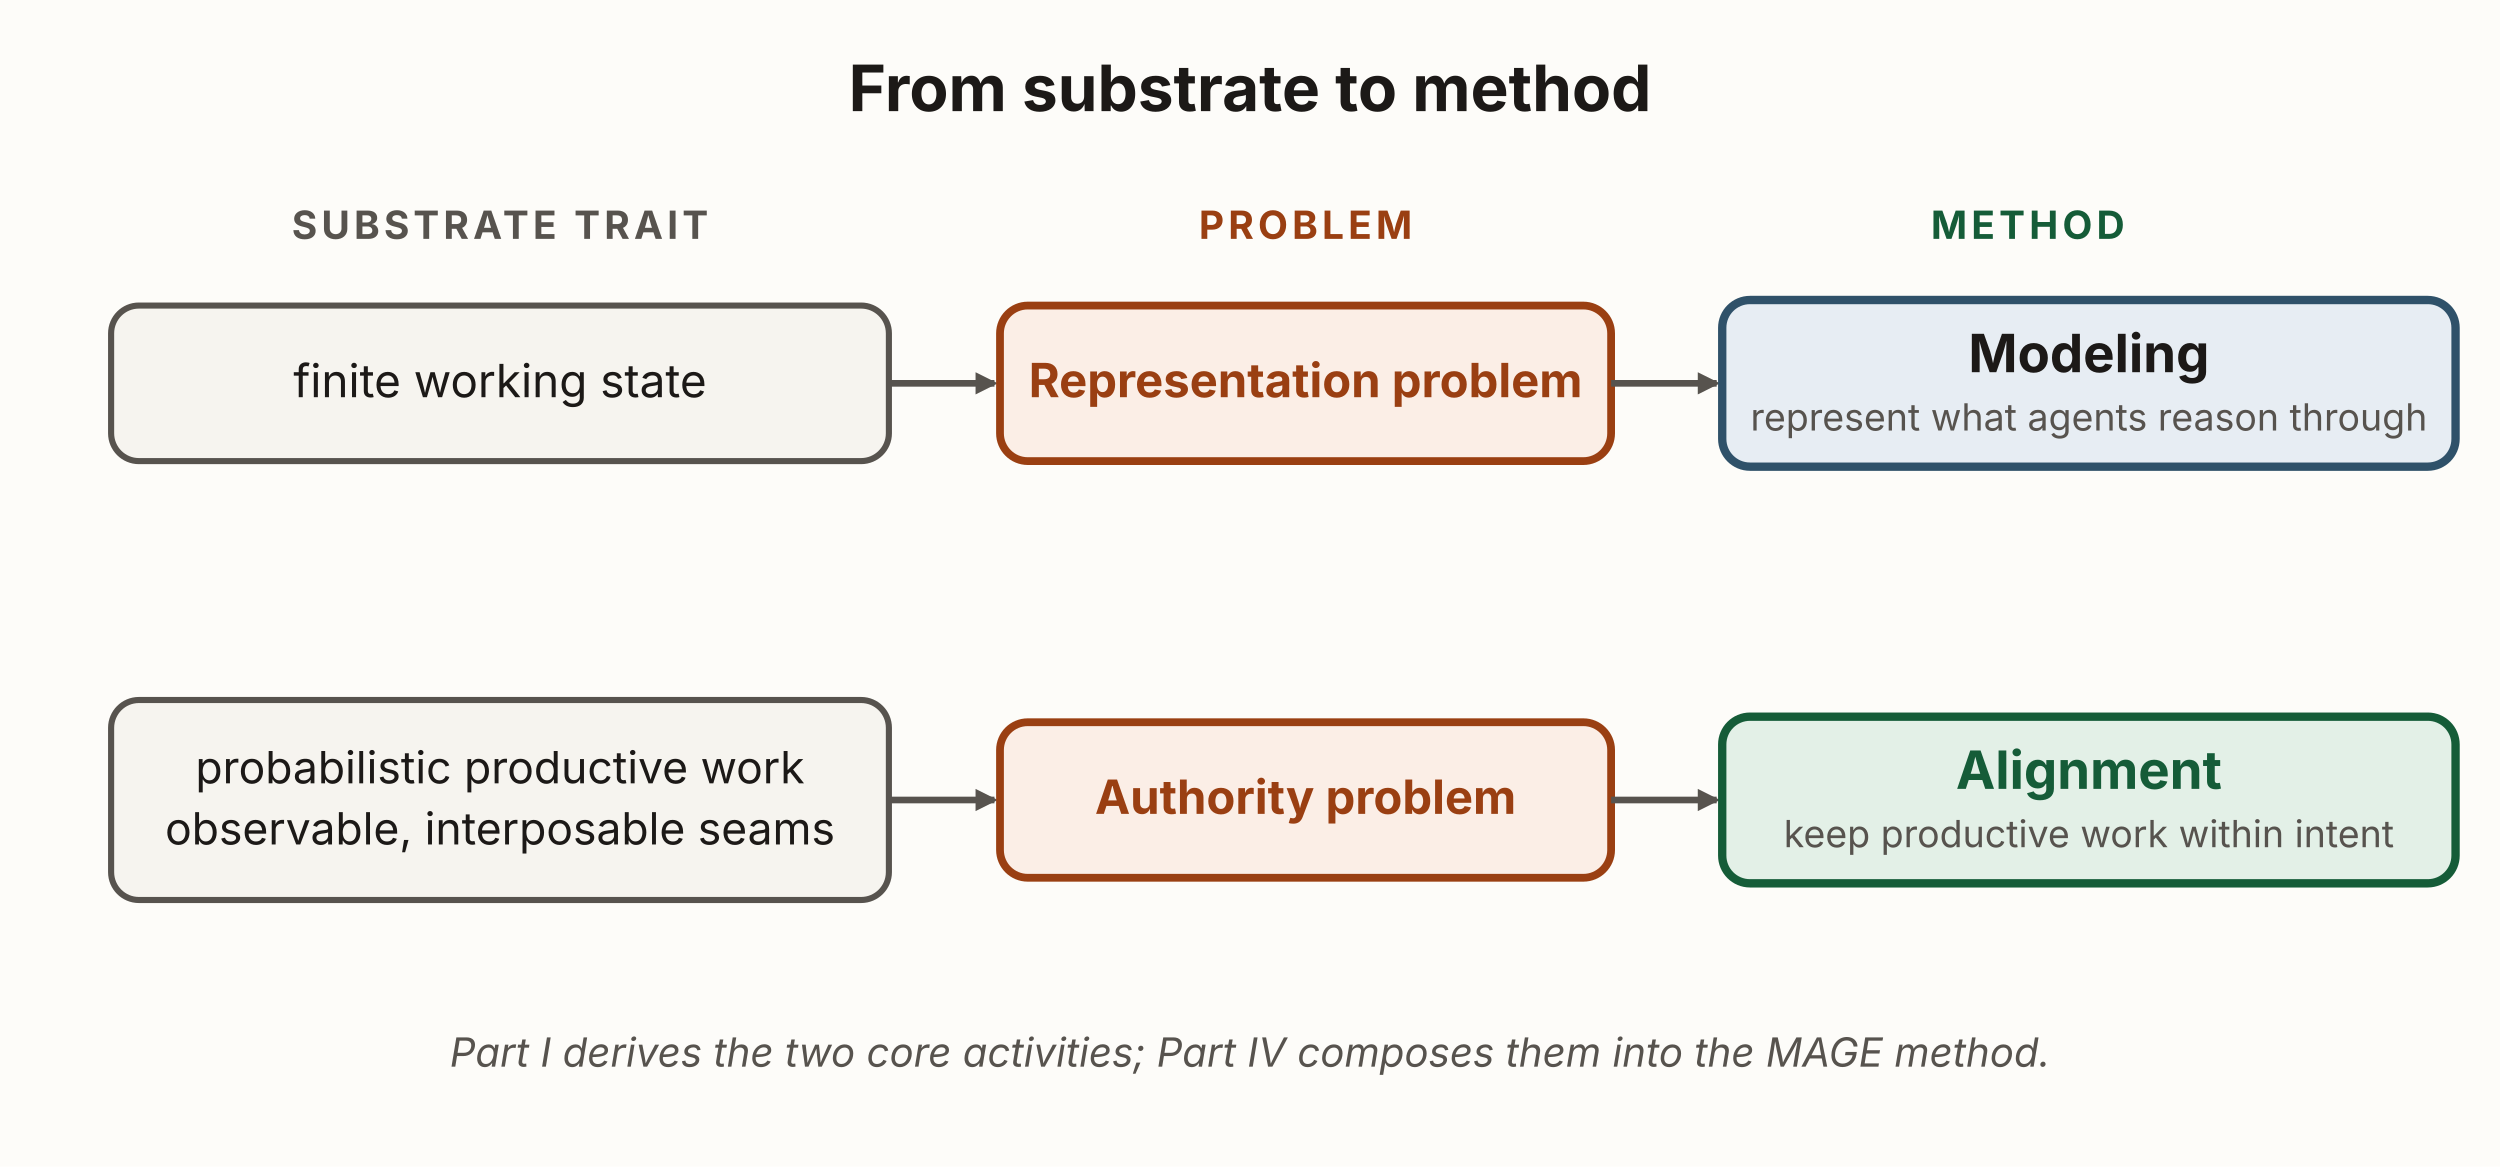
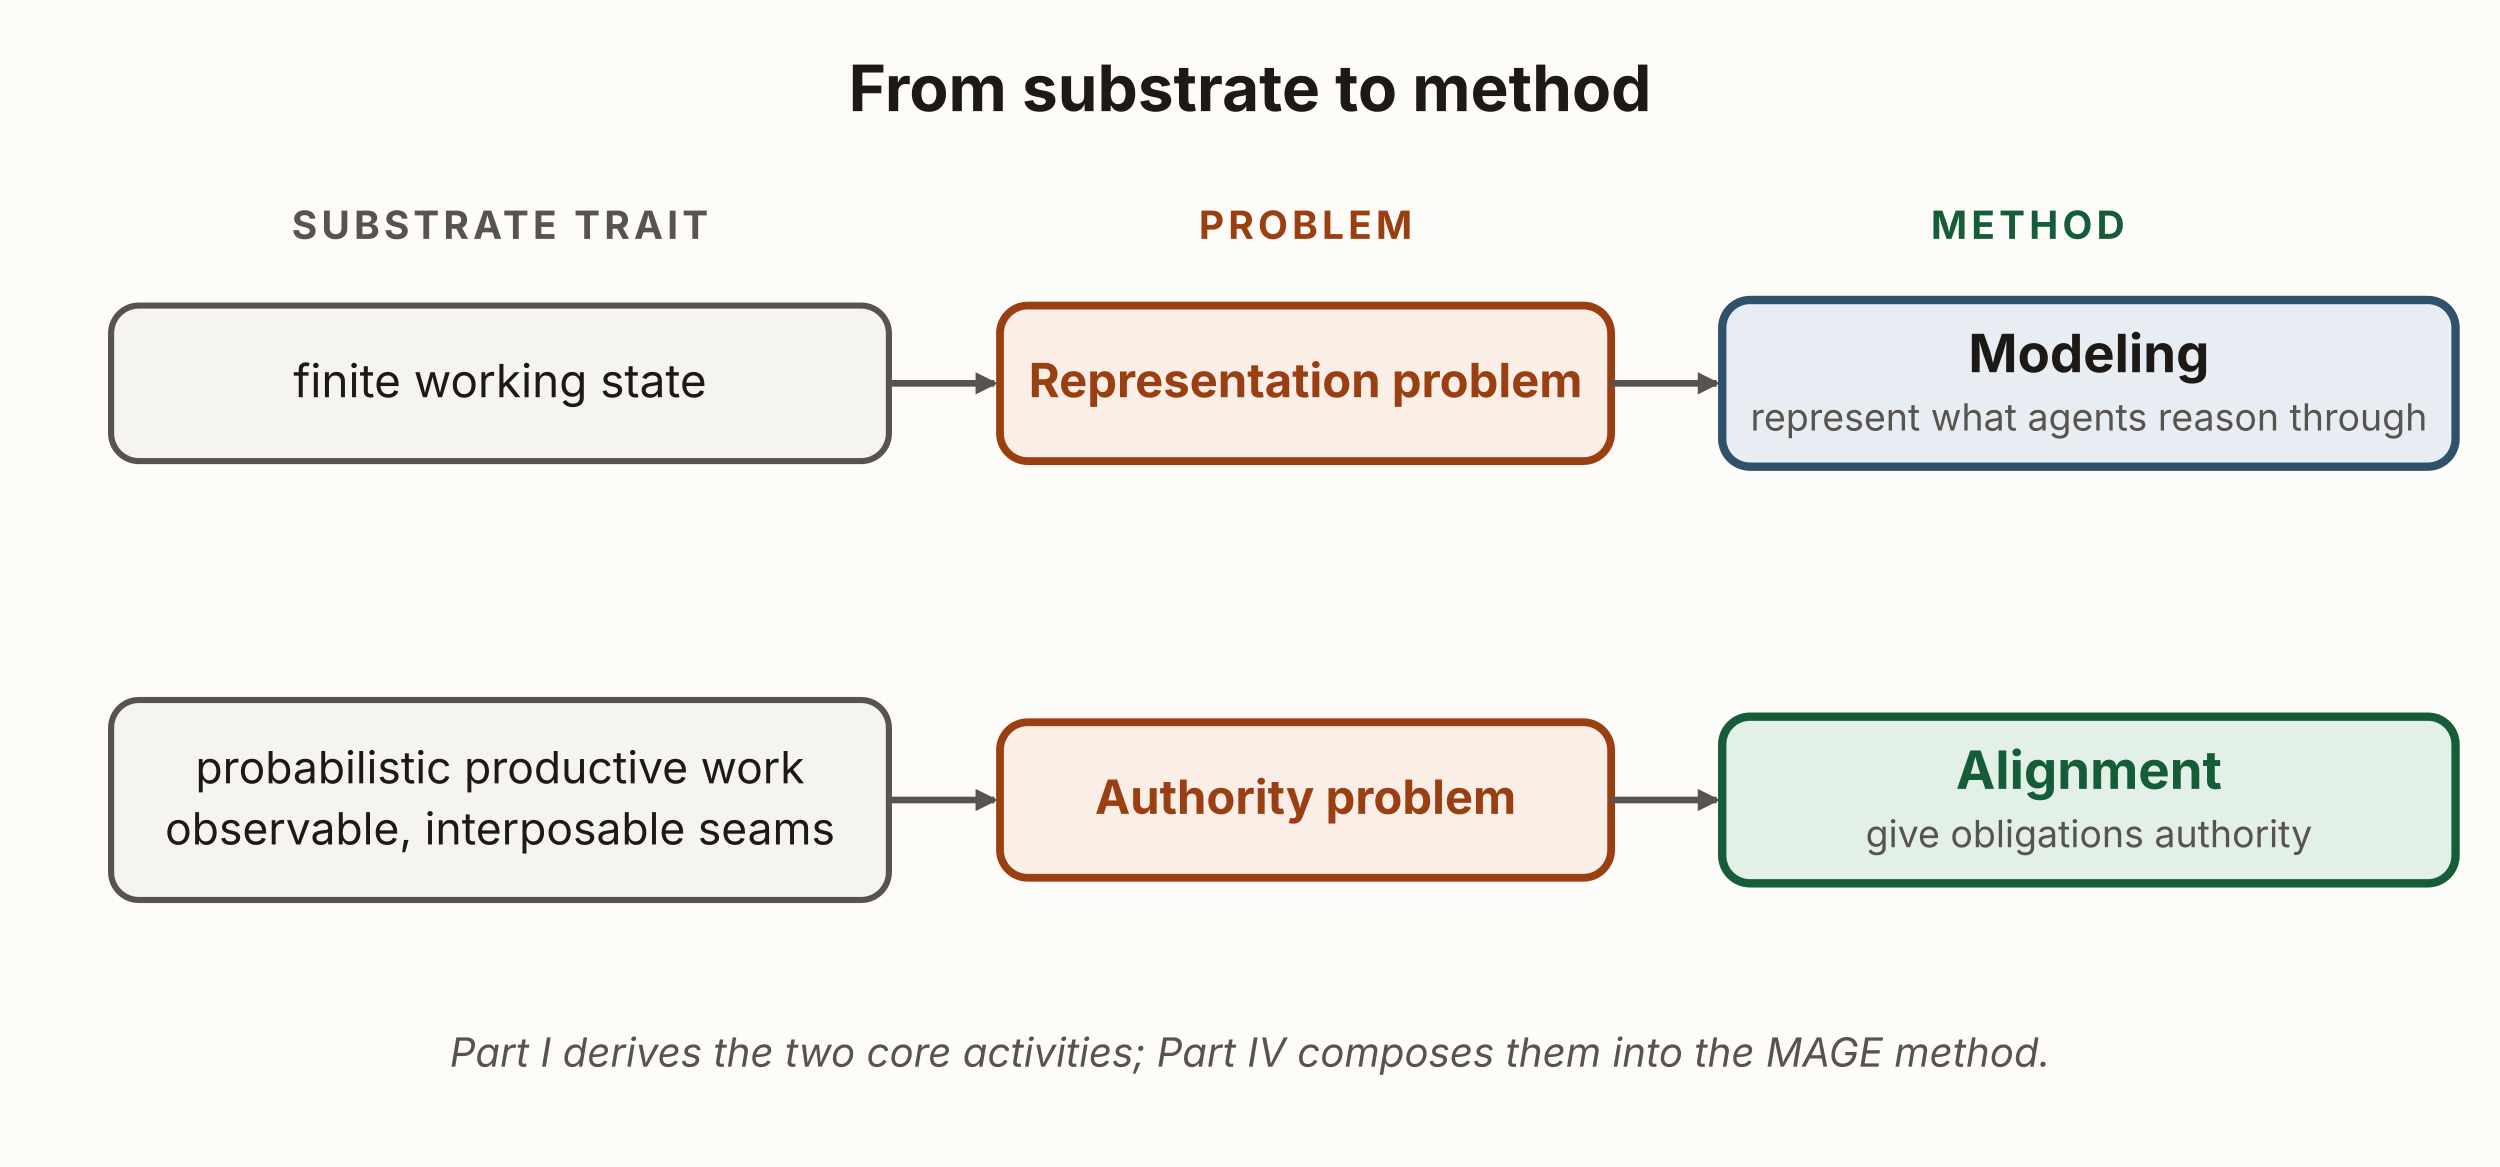
<svg xmlns="http://www.w3.org/2000/svg" viewBox="0 0 900 420" width="900" height="420" role="img" aria-labelledby="smTitle smDesc" font-family="'Source Sans 3', -apple-system, 'Segoe UI', sans-serif">
  <defs>
    <marker id="sm-k" viewBox="0 0 10 10" refX="8.5" refY="5" markerWidth="8" markerHeight="8" orient="auto" markerUnits="userSpaceOnUse">
      <path d="M0,0 L10,5 L0,10 z" fill="#57534e" />
    </marker>
  </defs>
  <rect x="0" y="0" width="900" height="420" fill="#fdfcf9" />
  <text x="450" y="40" text-anchor="middle" font-size="23" font-weight="700" fill="#1c1917">From substrate to method</text>
  <text x="180" y="86" text-anchor="middle" font-size="14" font-weight="700" letter-spacing="1.5" fill="#57534e">SUBSTRATE TRAIT</text>
  <text x="470" y="86" text-anchor="middle" font-size="14" font-weight="700" letter-spacing="1.5" fill="#9a3f12">PROBLEM</text>
  <text x="730" y="86" text-anchor="middle" font-size="14" font-weight="700" letter-spacing="1.5" fill="#155c38">METHOD</text>
  <rect x="40" y="110" width="280" height="56" rx="10" fill="#f6f4ef" stroke="#57534e" stroke-width="2.2" />
  <text x="180" y="143" text-anchor="middle" font-size="16.5" fill="#1c1917">finite working state</text>
  <line x1="320" y1="138" x2="358" y2="138" stroke="#57534e" stroke-width="2.4" marker-end="url(#sm-k)" />
  <rect x="360" y="110" width="220" height="56" rx="10" fill="#fbeee6" stroke="#9a3f12" stroke-width="2.8" />
  <text x="470" y="143" text-anchor="middle" font-size="17" font-weight="700" fill="#9a3f12">Representation problem</text>
  <line x1="580" y1="138" x2="618" y2="138" stroke="#57534e" stroke-width="2.4" marker-end="url(#sm-k)" />
  <rect x="620" y="108" width="264" height="60" rx="10" fill="#e7edf3" stroke="#2f5169" stroke-width="3" />
  <text x="752" y="134" text-anchor="middle" font-size="19" font-weight="700" fill="#1c1917">Modeling</text>
  <text x="752" y="155" text-anchor="middle" font-size="13.5" fill="#57534e">represent what agents reason through</text>
  <rect x="40" y="252" width="280" height="72" rx="10" fill="#f6f4ef" stroke="#57534e" stroke-width="2.2" />
  <text x="180" y="282" text-anchor="middle" font-size="16" fill="#1c1917">probabilistic productive work</text>
  <text x="180" y="304" text-anchor="middle" font-size="16" fill="#1c1917">observable, interposable seams</text>
  <line x1="320" y1="288" x2="358" y2="288" stroke="#57534e" stroke-width="2.4" marker-end="url(#sm-k)" />
  <rect x="360" y="260" width="220" height="56" rx="10" fill="#fbeee6" stroke="#9a3f12" stroke-width="2.8" />
  <text x="470" y="293" text-anchor="middle" font-size="17" font-weight="700" fill="#9a3f12">Authority problem</text>
  <line x1="580" y1="288" x2="618" y2="288" stroke="#57534e" stroke-width="2.4" marker-end="url(#sm-k)" />
  <rect x="620" y="258" width="264" height="60" rx="10" fill="#e3f0e7" stroke="#155c38" stroke-width="3" />
  <text x="752" y="284" text-anchor="middle" font-size="19" font-weight="700" fill="#155c38">Alignment</text>
-   <text x="752" y="305" text-anchor="middle" font-size="13.5" fill="#57534e">keep productive work within intent</text>
+   <text x="752" y="305" text-anchor="middle" font-size="13.5" fill="#57534e">give obligations authority</text>
  <text x="450" y="384" text-anchor="middle" font-size="14.5" font-style="italic" fill="#57534e">Part I derives the two core activities; Part IV composes them into the MAGE method.</text>
</svg>
